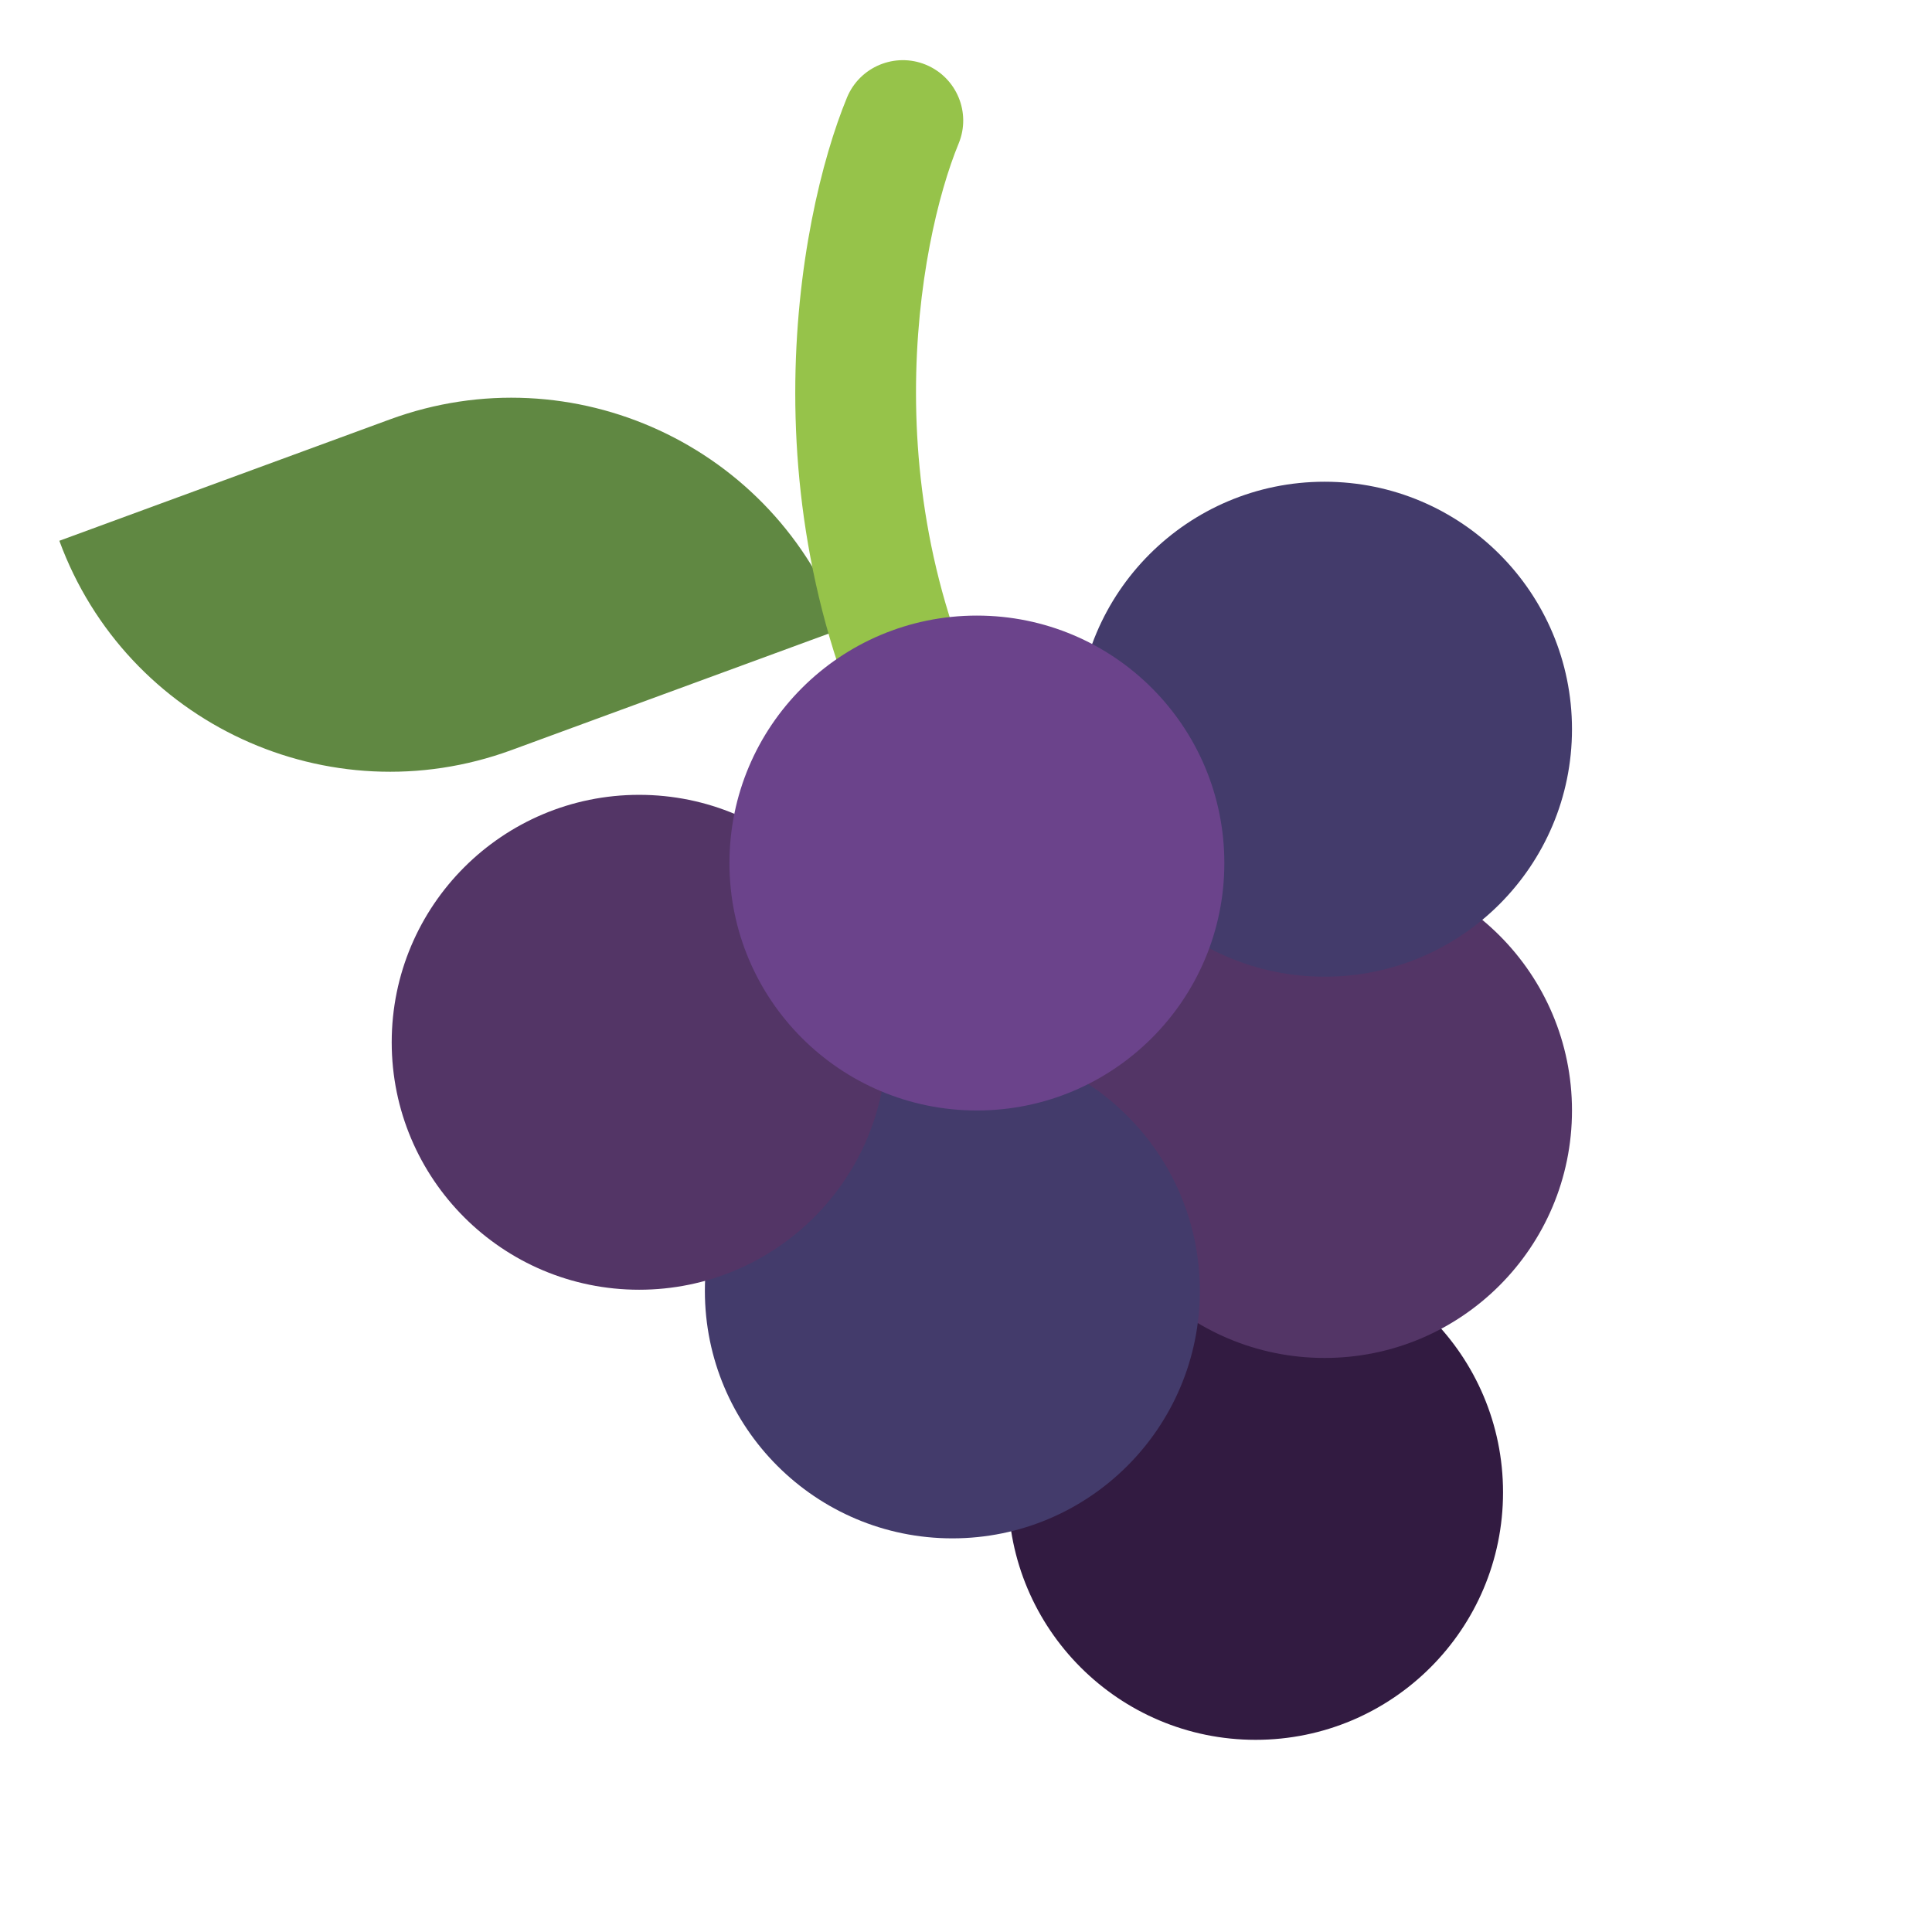
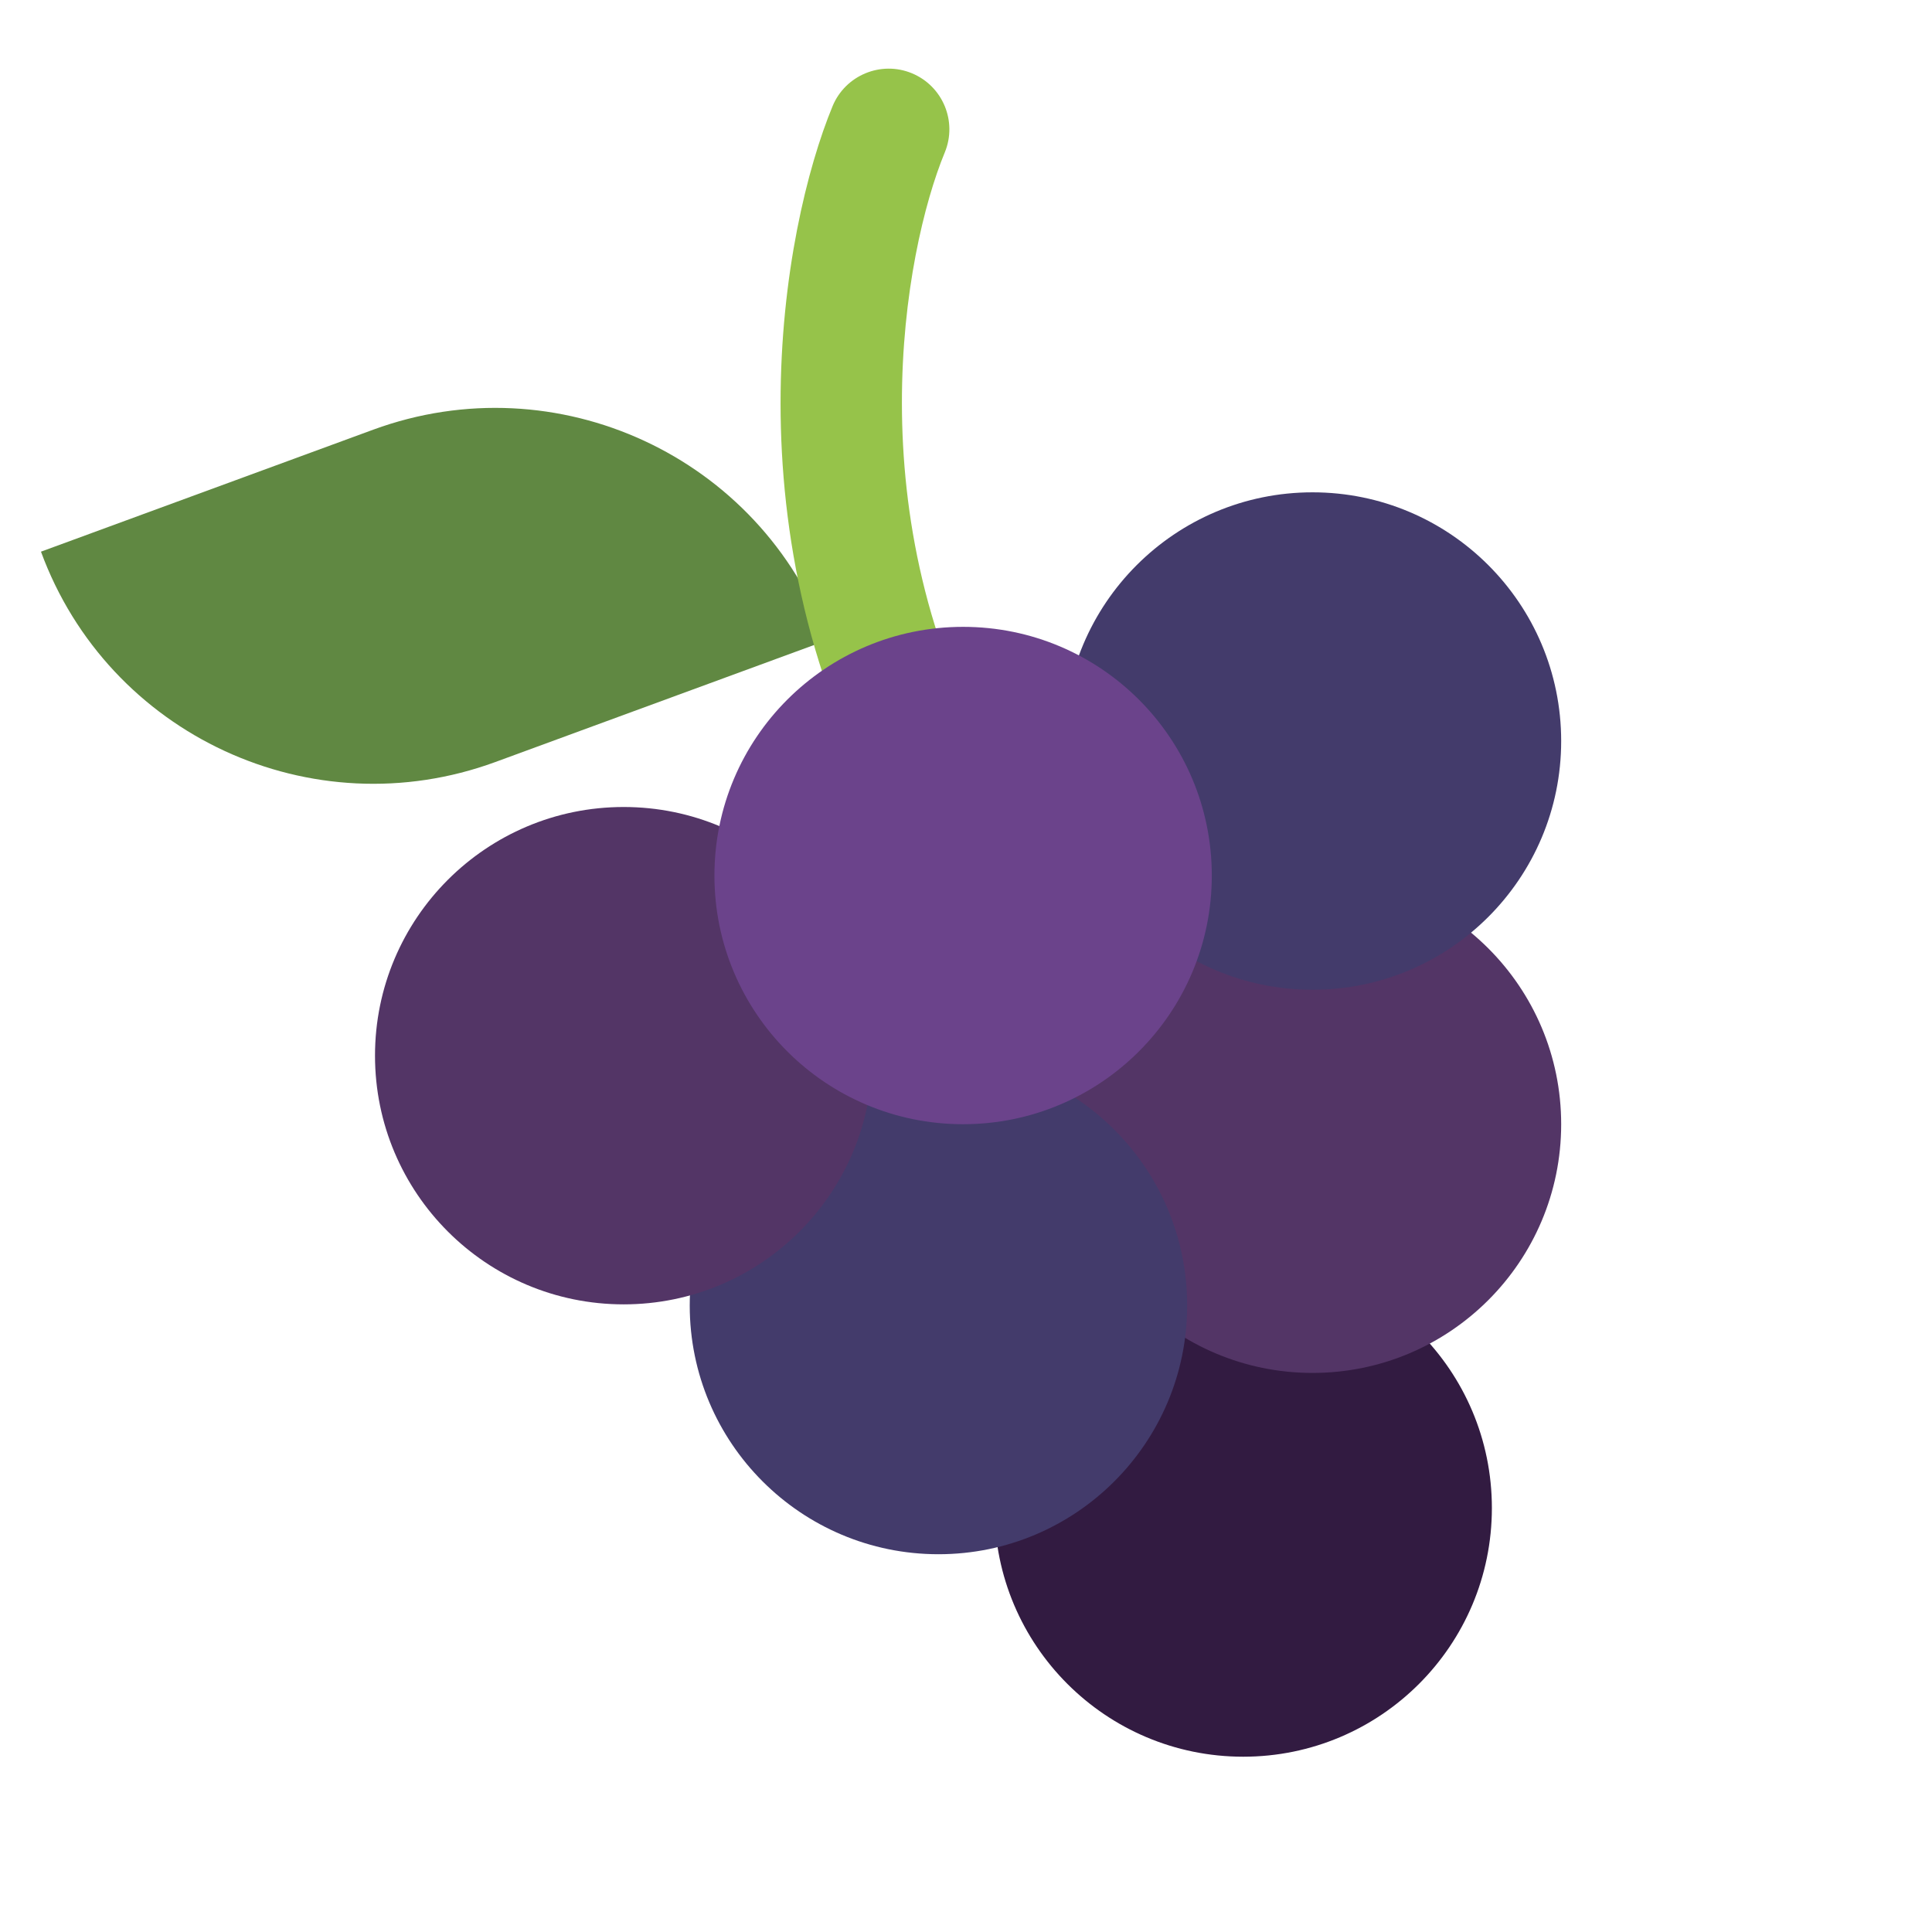
<svg xmlns="http://www.w3.org/2000/svg" width="32" height="32" viewBox="0 0 32 32" fill="none">
-   <g data-centered="1" transform="translate(-2.16 -1.11)">
+   <g data-centered="1" transform="translate(-2.4 -0.9) translate(16 16) scale(1.005) translate(-16 -16)">
    <path d="M3.143 10.067L8.62 8.056C11.646 6.946 14.998 8.498 16.108 11.523L10.631 13.534C7.606 14.644 4.253 13.092 3.143 10.067Z" fill="#608842" />
    <path d="M17.495 2.182C18.006 2.393 18.249 2.978 18.038 3.488C17.365 5.118 16.55 9.526 18.872 13.584C19.147 14.063 18.98 14.674 18.501 14.948C18.022 15.223 17.411 15.057 17.136 14.577C14.42 9.831 15.357 4.742 16.189 2.725C16.4 2.215 16.985 1.972 17.495 2.182Z" fill="#96C34A" />
    <path d="M27.055 25.828C27.055 28.092 25.22 29.927 22.957 29.927C20.693 29.927 18.858 28.092 18.858 25.828C18.858 23.564 20.693 21.73 22.957 21.73C25.22 21.73 27.055 23.564 27.055 25.828Z" fill="#321B41" />
    <path d="M28.197 19.503C28.197 21.767 26.362 23.602 24.099 23.602C21.835 23.602 20 21.767 20 19.503C20 17.24 21.835 15.405 24.099 15.405C26.362 15.405 28.197 17.24 28.197 19.503Z" fill="#533566" />
    <path d="M24.099 17.287C26.362 17.287 28.197 15.451 28.197 13.188C28.197 10.924 26.362 9.089 24.099 9.089C21.835 9.089 20 10.924 20 13.188C20 15.451 21.835 17.287 24.099 17.287Z" fill="#433B6B" />
    <path d="M17.934 26.59C20.198 26.59 22.033 24.755 22.033 22.491C22.033 20.228 20.198 18.393 17.934 18.393C15.671 18.393 13.835 20.228 13.835 22.491C13.835 24.755 15.671 26.59 17.934 26.59Z" fill="#433B6B" />
    <path d="M16.845 18.373C16.845 20.637 15.01 22.472 12.746 22.472C10.483 22.472 8.648 20.637 8.648 18.373C8.648 16.11 10.483 14.275 12.746 14.275C15.01 14.275 16.845 16.11 16.845 18.373Z" fill="#533566" />
    <path d="M22.439 15.405C22.439 17.668 20.604 19.503 18.34 19.503C16.076 19.503 14.242 17.668 14.242 15.405C14.242 13.141 16.076 11.306 18.34 11.306C20.604 11.306 22.439 13.141 22.439 15.405Z" fill="#6B438B" />
  </g>
</svg>
